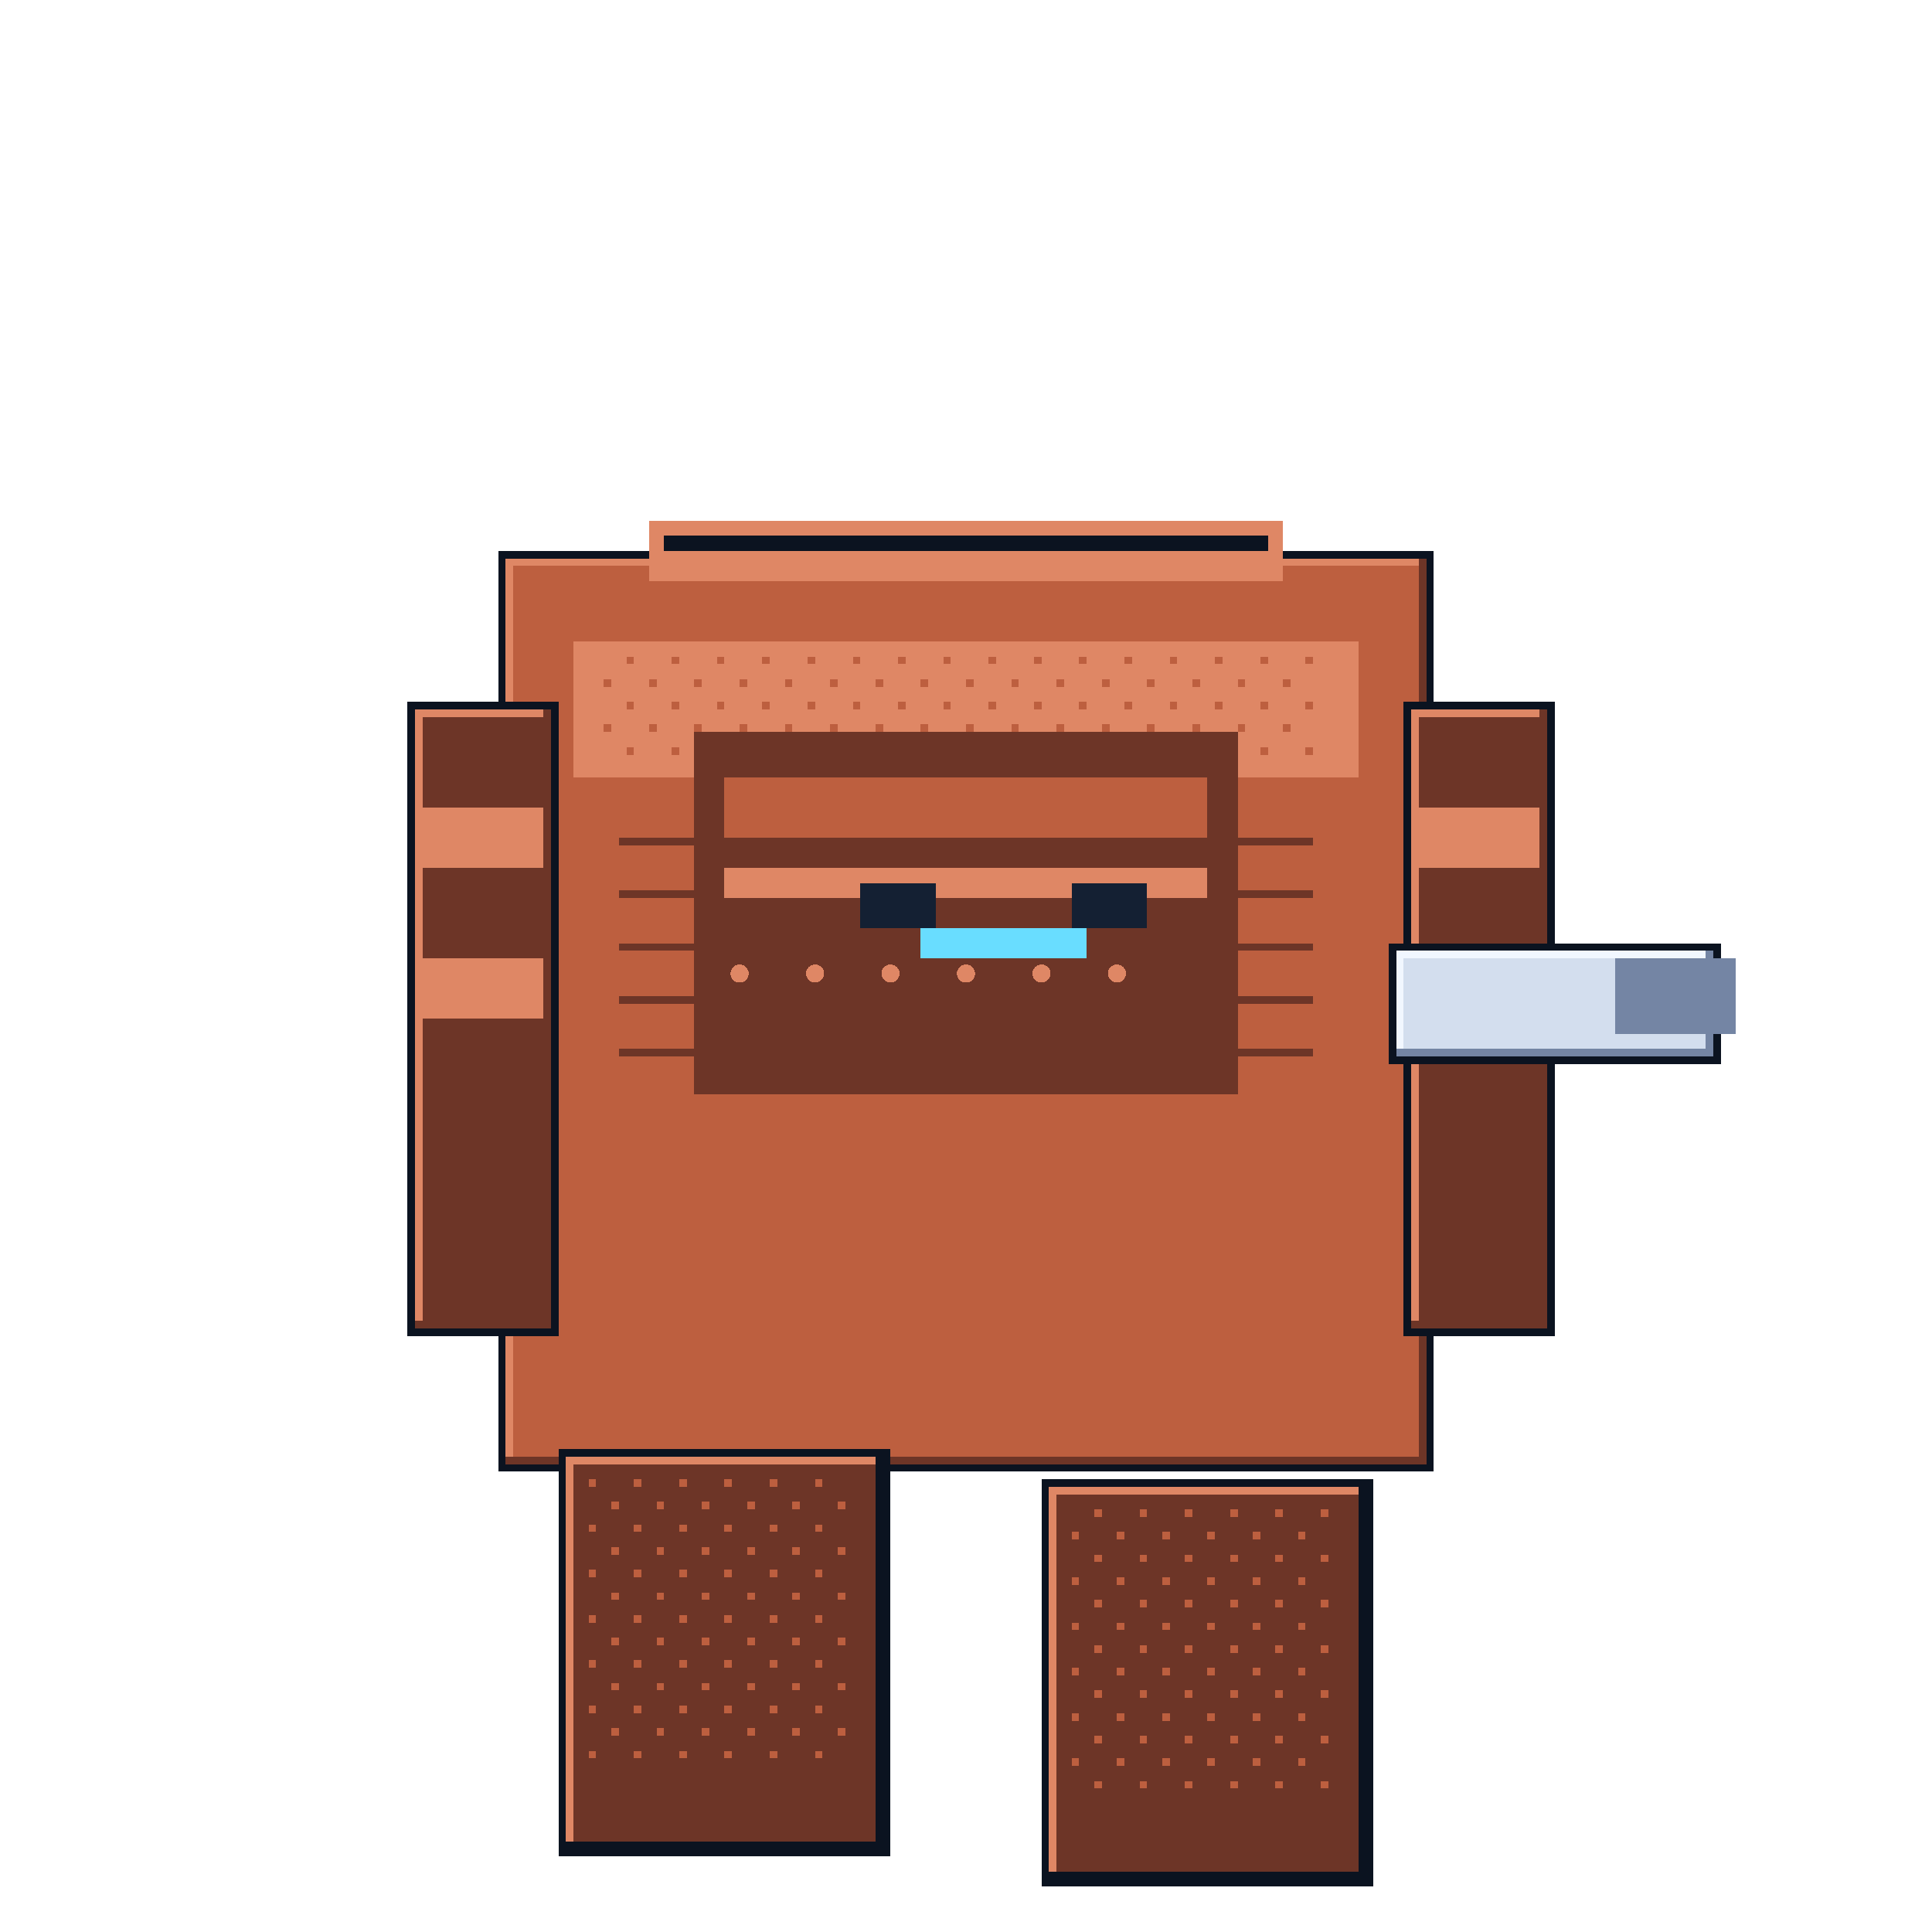
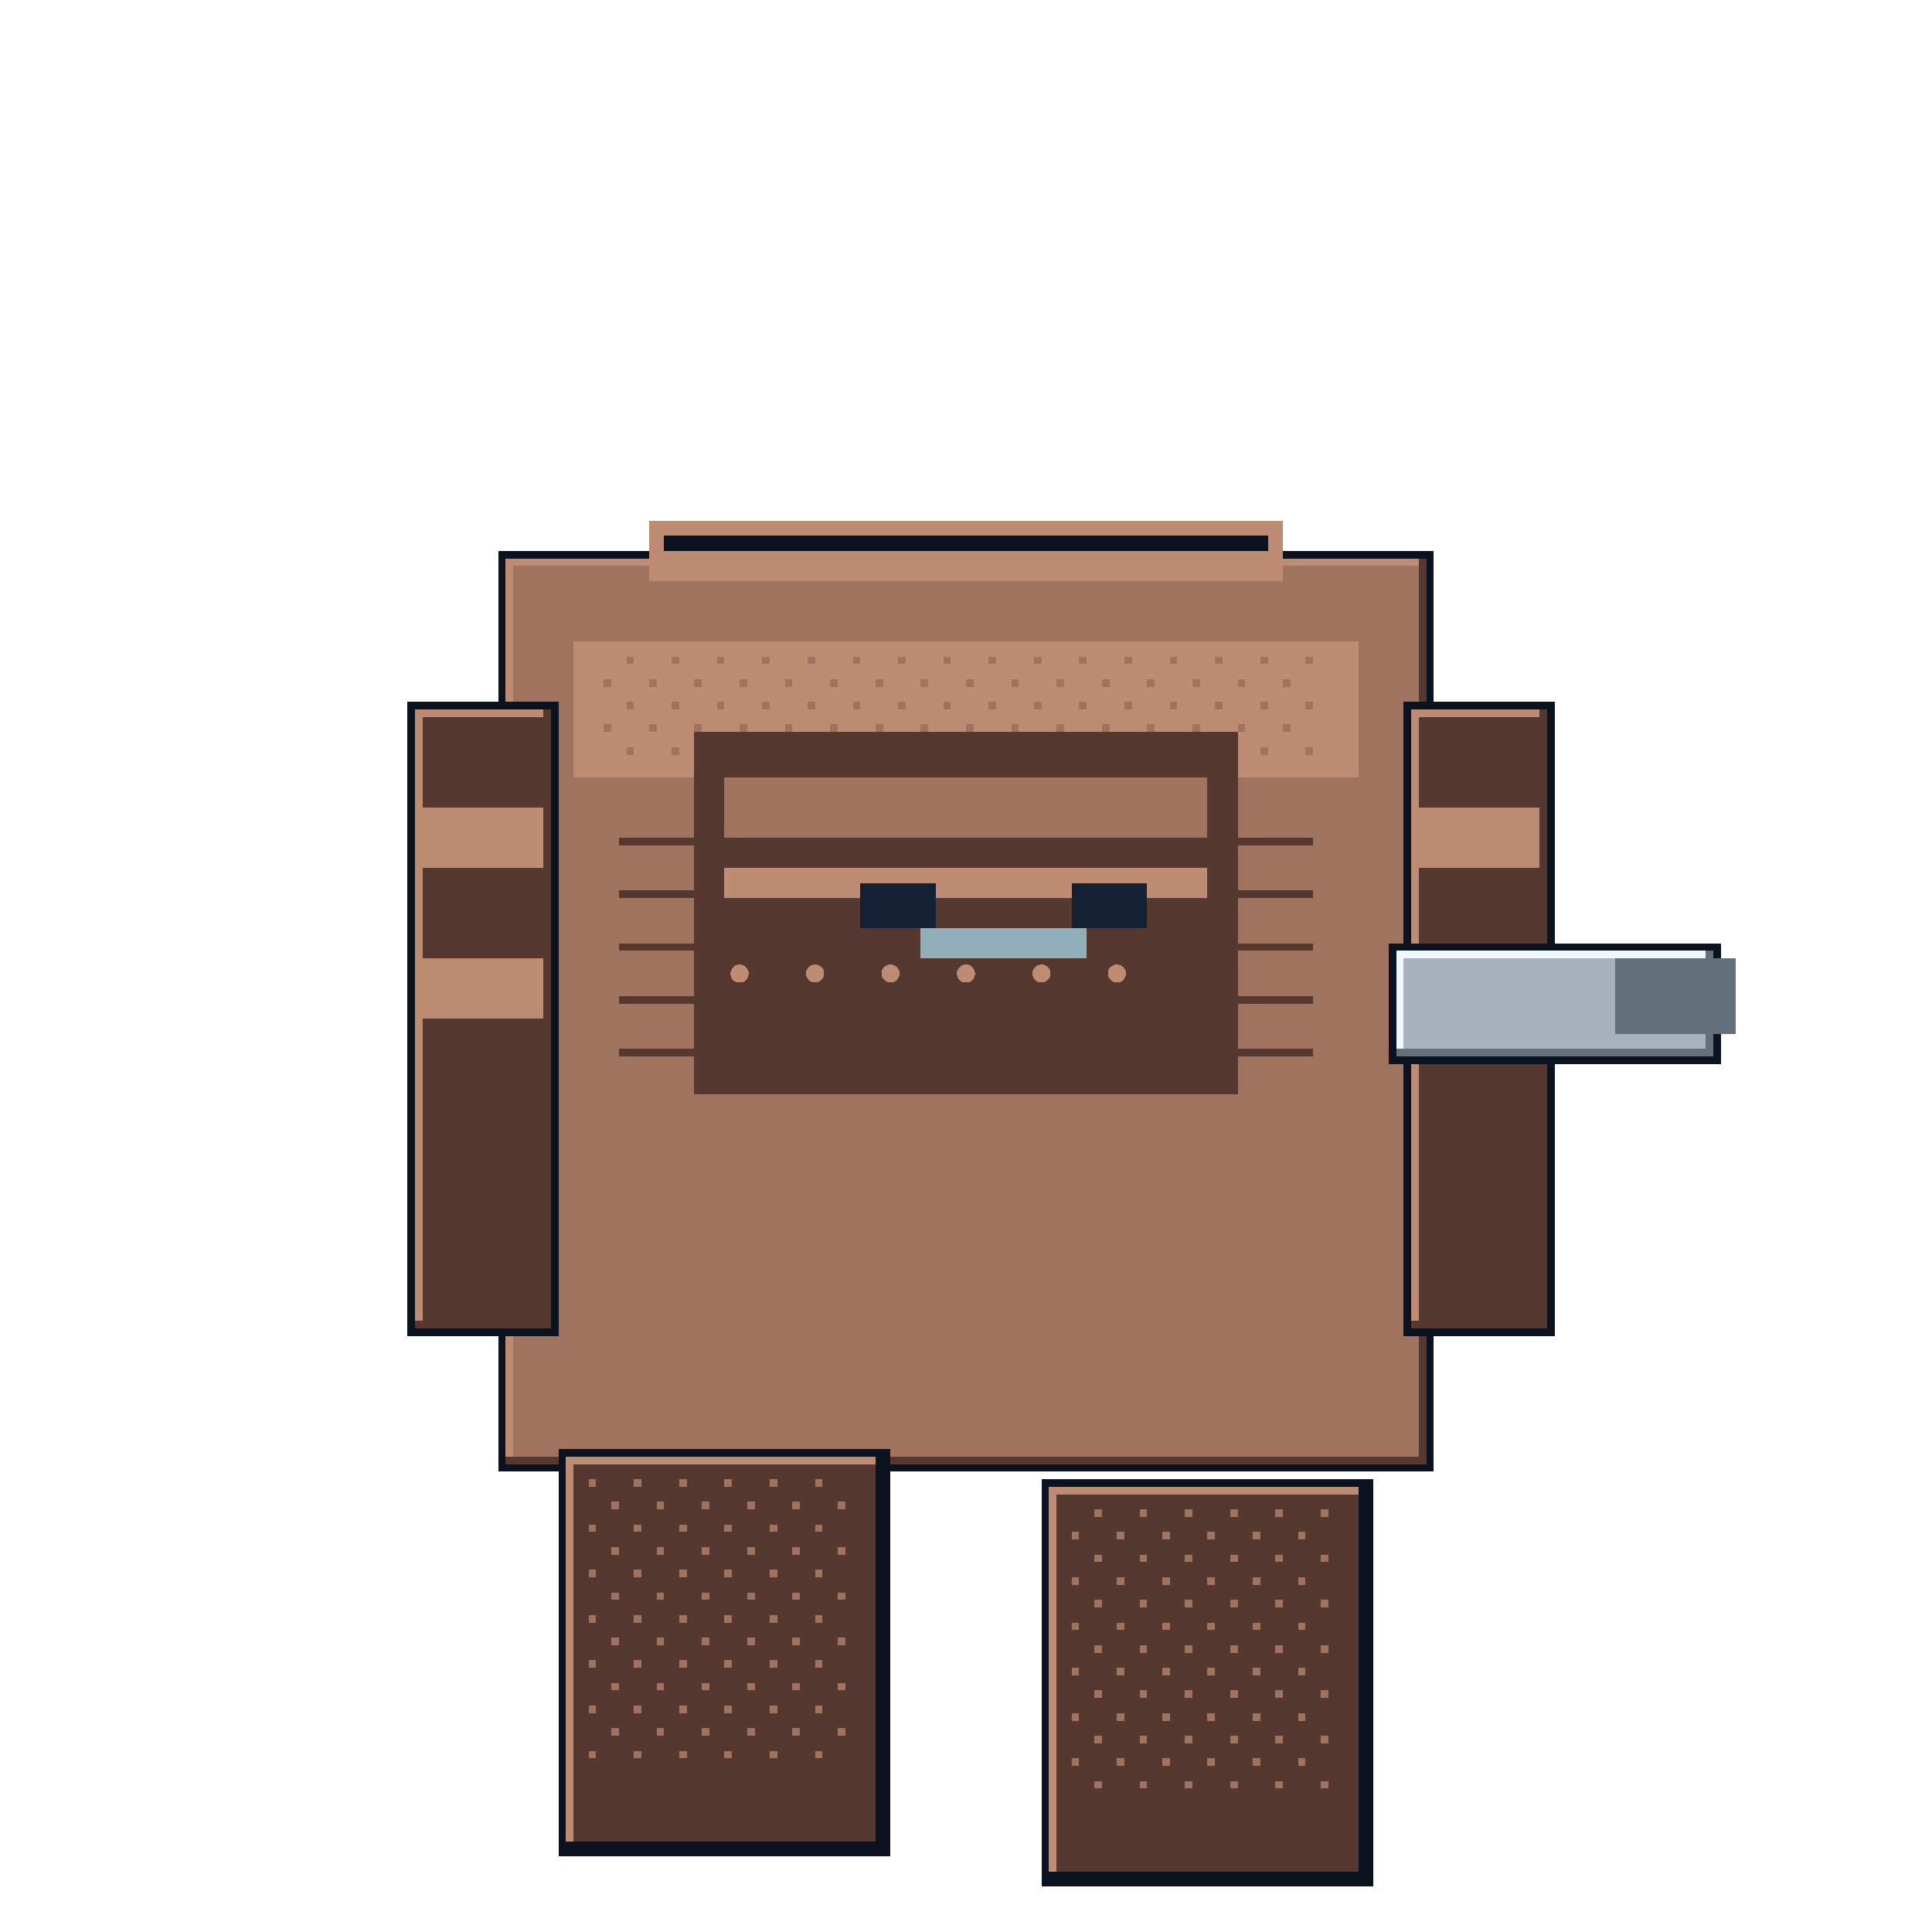
<svg xmlns="http://www.w3.org/2000/svg" width="256" height="256" viewBox="0 0 256 256" shape-rendering="crispEdges">
  <rect x="66" y="73" width="124" height="122" fill="#0b1320" />
-   <rect x="67" y="74" width="122" height="120" fill="#bd5f3f" />
-   <rect x="67" y="74" width="122" height="1" fill="#df8765" />
-   <rect x="67" y="74" width="1" height="120" fill="#df8765" />
-   <rect x="67" y="193" width="122" height="1" fill="#6d3527" />
-   <rect x="188" y="74" width="1" height="120" fill="#6d3527" />
-   <rect x="76" y="85" width="104" height="18" fill="#df8765" />
-   <rect x="83" y="87" width="1" height="1" fill="#bd5f3f" />
-   <rect x="89" y="87" width="1" height="1" fill="#bd5f3f" />
-   <rect x="95" y="87" width="1" height="1" fill="#bd5f3f" />
-   <rect x="101" y="87" width="1" height="1" fill="#bd5f3f" />
-   <rect x="107" y="87" width="1" height="1" fill="#bd5f3f" />
-   <rect x="113" y="87" width="1" height="1" fill="#bd5f3f" />
-   <rect x="119" y="87" width="1" height="1" fill="#bd5f3f" />
-   <rect x="125" y="87" width="1" height="1" fill="#bd5f3f" />
-   <rect x="131" y="87" width="1" height="1" fill="#bd5f3f" />
-   <rect x="137" y="87" width="1" height="1" fill="#bd5f3f" />
-   <rect x="143" y="87" width="1" height="1" fill="#bd5f3f" />
-   <rect x="149" y="87" width="1" height="1" fill="#bd5f3f" />
-   <rect x="155" y="87" width="1" height="1" fill="#bd5f3f" />
-   <rect x="161" y="87" width="1" height="1" fill="#bd5f3f" />
-   <rect x="167" y="87" width="1" height="1" fill="#bd5f3f" />
-   <rect x="173" y="87" width="1" height="1" fill="#bd5f3f" />
-   <rect x="80" y="90" width="1" height="1" fill="#bd5f3f" />
-   <rect x="86" y="90" width="1" height="1" fill="#bd5f3f" />
-   <rect x="92" y="90" width="1" height="1" fill="#bd5f3f" />
-   <rect x="98" y="90" width="1" height="1" fill="#bd5f3f" />
-   <rect x="104" y="90" width="1" height="1" fill="#bd5f3f" />
-   <rect x="110" y="90" width="1" height="1" fill="#bd5f3f" />
-   <rect x="116" y="90" width="1" height="1" fill="#bd5f3f" />
-   <rect x="122" y="90" width="1" height="1" fill="#bd5f3f" />
-   <rect x="128" y="90" width="1" height="1" fill="#bd5f3f" />
-   <rect x="134" y="90" width="1" height="1" fill="#bd5f3f" />
-   <rect x="140" y="90" width="1" height="1" fill="#bd5f3f" />
-   <rect x="146" y="90" width="1" height="1" fill="#bd5f3f" />
-   <rect x="152" y="90" width="1" height="1" fill="#bd5f3f" />
-   <rect x="158" y="90" width="1" height="1" fill="#bd5f3f" />
-   <rect x="164" y="90" width="1" height="1" fill="#bd5f3f" />
-   <rect x="170" y="90" width="1" height="1" fill="#bd5f3f" />
-   <rect x="83" y="93" width="1" height="1" fill="#bd5f3f" />
-   <rect x="89" y="93" width="1" height="1" fill="#bd5f3f" />
-   <rect x="95" y="93" width="1" height="1" fill="#bd5f3f" />
-   <rect x="101" y="93" width="1" height="1" fill="#bd5f3f" />
-   <rect x="107" y="93" width="1" height="1" fill="#bd5f3f" />
-   <rect x="113" y="93" width="1" height="1" fill="#bd5f3f" />
-   <rect x="119" y="93" width="1" height="1" fill="#bd5f3f" />
-   <rect x="125" y="93" width="1" height="1" fill="#bd5f3f" />
-   <rect x="131" y="93" width="1" height="1" fill="#bd5f3f" />
-   <rect x="137" y="93" width="1" height="1" fill="#bd5f3f" />
-   <rect x="143" y="93" width="1" height="1" fill="#bd5f3f" />
-   <rect x="149" y="93" width="1" height="1" fill="#bd5f3f" />
-   <rect x="155" y="93" width="1" height="1" fill="#bd5f3f" />
-   <rect x="161" y="93" width="1" height="1" fill="#bd5f3f" />
-   <rect x="167" y="93" width="1" height="1" fill="#bd5f3f" />
-   <rect x="173" y="93" width="1" height="1" fill="#bd5f3f" />
-   <rect x="80" y="96" width="1" height="1" fill="#bd5f3f" />
-   <rect x="86" y="96" width="1" height="1" fill="#bd5f3f" />
-   <rect x="92" y="96" width="1" height="1" fill="#bd5f3f" />
-   <rect x="98" y="96" width="1" height="1" fill="#bd5f3f" />
-   <rect x="104" y="96" width="1" height="1" fill="#bd5f3f" />
-   <rect x="110" y="96" width="1" height="1" fill="#bd5f3f" />
-   <rect x="116" y="96" width="1" height="1" fill="#bd5f3f" />
-   <rect x="122" y="96" width="1" height="1" fill="#bd5f3f" />
-   <rect x="128" y="96" width="1" height="1" fill="#bd5f3f" />
-   <rect x="134" y="96" width="1" height="1" fill="#bd5f3f" />
-   <rect x="140" y="96" width="1" height="1" fill="#bd5f3f" />
-   <rect x="146" y="96" width="1" height="1" fill="#bd5f3f" />
-   <rect x="152" y="96" width="1" height="1" fill="#bd5f3f" />
-   <rect x="158" y="96" width="1" height="1" fill="#bd5f3f" />
-   <rect x="164" y="96" width="1" height="1" fill="#bd5f3f" />
-   <rect x="170" y="96" width="1" height="1" fill="#bd5f3f" />
-   <rect x="83" y="99" width="1" height="1" fill="#bd5f3f" />
-   <rect x="89" y="99" width="1" height="1" fill="#bd5f3f" />
-   <rect x="95" y="99" width="1" height="1" fill="#bd5f3f" />
-   <rect x="101" y="99" width="1" height="1" fill="#bd5f3f" />
-   <rect x="107" y="99" width="1" height="1" fill="#bd5f3f" />
-   <rect x="113" y="99" width="1" height="1" fill="#bd5f3f" />
-   <rect x="119" y="99" width="1" height="1" fill="#bd5f3f" />
-   <rect x="125" y="99" width="1" height="1" fill="#bd5f3f" />
-   <rect x="131" y="99" width="1" height="1" fill="#bd5f3f" />
-   <rect x="137" y="99" width="1" height="1" fill="#bd5f3f" />
-   <rect x="143" y="99" width="1" height="1" fill="#bd5f3f" />
-   <rect x="149" y="99" width="1" height="1" fill="#bd5f3f" />
-   <rect x="155" y="99" width="1" height="1" fill="#bd5f3f" />
-   <rect x="161" y="99" width="1" height="1" fill="#bd5f3f" />
-   <rect x="167" y="99" width="1" height="1" fill="#bd5f3f" />
-   <rect x="173" y="99" width="1" height="1" fill="#bd5f3f" />
-   <rect x="82" y="111" width="92" height="1" fill="#6d3527" />
-   <rect x="82" y="118" width="92" height="1" fill="#6d3527" />
-   <rect x="82" y="125" width="92" height="1" fill="#6d3527" />
-   <rect x="82" y="132" width="92" height="1" fill="#6d3527" />
-   <rect x="82" y="139" width="92" height="1" fill="#6d3527" />
-   <rect x="92" y="97" width="72" height="48" fill="#6d3527" />
-   <rect x="96" y="103" width="64" height="8" fill="#bd5f3f" />
-   <rect x="96" y="115" width="64" height="4" fill="#df8765" />
-   <circle cx="98" cy="129" r="1.2" fill="#df8765" />
-   <circle cx="108" cy="129" r="1.2" fill="#df8765" />
-   <circle cx="118" cy="129" r="1.2" fill="#df8765" />
-   <circle cx="128" cy="129" r="1.2" fill="#df8765" />
-   <circle cx="138" cy="129" r="1.2" fill="#df8765" />
-   <circle cx="148" cy="129" r="1.2" fill="#df8765" />
+   <rect x="67" y="74" width="122" height="120" fill="#a0735f" />
+   <rect x="67" y="74" width="122" height="1" fill="#be8c73" />
+   <rect x="67" y="74" width="1" height="120" fill="#be8c73" />
+   <rect x="67" y="193" width="122" height="1" fill="#55382f" />
+   <rect x="188" y="74" width="1" height="120" fill="#55382f" />
+   <rect x="76" y="85" width="104" height="18" fill="#be8c73" />
+   <rect x="83" y="87" width="1" height="1" fill="#a0735f" />
+   <rect x="89" y="87" width="1" height="1" fill="#a0735f" />
+   <rect x="95" y="87" width="1" height="1" fill="#a0735f" />
+   <rect x="101" y="87" width="1" height="1" fill="#a0735f" />
+   <rect x="107" y="87" width="1" height="1" fill="#a0735f" />
+   <rect x="113" y="87" width="1" height="1" fill="#a0735f" />
+   <rect x="119" y="87" width="1" height="1" fill="#a0735f" />
+   <rect x="125" y="87" width="1" height="1" fill="#a0735f" />
+   <rect x="131" y="87" width="1" height="1" fill="#a0735f" />
+   <rect x="137" y="87" width="1" height="1" fill="#a0735f" />
+   <rect x="143" y="87" width="1" height="1" fill="#a0735f" />
+   <rect x="149" y="87" width="1" height="1" fill="#a0735f" />
+   <rect x="155" y="87" width="1" height="1" fill="#a0735f" />
+   <rect x="161" y="87" width="1" height="1" fill="#a0735f" />
+   <rect x="167" y="87" width="1" height="1" fill="#a0735f" />
+   <rect x="173" y="87" width="1" height="1" fill="#a0735f" />
+   <rect x="80" y="90" width="1" height="1" fill="#a0735f" />
+   <rect x="86" y="90" width="1" height="1" fill="#a0735f" />
+   <rect x="92" y="90" width="1" height="1" fill="#a0735f" />
+   <rect x="98" y="90" width="1" height="1" fill="#a0735f" />
+   <rect x="104" y="90" width="1" height="1" fill="#a0735f" />
+   <rect x="110" y="90" width="1" height="1" fill="#a0735f" />
+   <rect x="116" y="90" width="1" height="1" fill="#a0735f" />
+   <rect x="122" y="90" width="1" height="1" fill="#a0735f" />
+   <rect x="128" y="90" width="1" height="1" fill="#a0735f" />
+   <rect x="134" y="90" width="1" height="1" fill="#a0735f" />
+   <rect x="140" y="90" width="1" height="1" fill="#a0735f" />
+   <rect x="146" y="90" width="1" height="1" fill="#a0735f" />
+   <rect x="152" y="90" width="1" height="1" fill="#a0735f" />
+   <rect x="158" y="90" width="1" height="1" fill="#a0735f" />
+   <rect x="164" y="90" width="1" height="1" fill="#a0735f" />
+   <rect x="170" y="90" width="1" height="1" fill="#a0735f" />
+   <rect x="83" y="93" width="1" height="1" fill="#a0735f" />
+   <rect x="89" y="93" width="1" height="1" fill="#a0735f" />
+   <rect x="95" y="93" width="1" height="1" fill="#a0735f" />
+   <rect x="101" y="93" width="1" height="1" fill="#a0735f" />
+   <rect x="107" y="93" width="1" height="1" fill="#a0735f" />
+   <rect x="113" y="93" width="1" height="1" fill="#a0735f" />
+   <rect x="119" y="93" width="1" height="1" fill="#a0735f" />
+   <rect x="125" y="93" width="1" height="1" fill="#a0735f" />
+   <rect x="131" y="93" width="1" height="1" fill="#a0735f" />
+   <rect x="137" y="93" width="1" height="1" fill="#a0735f" />
+   <rect x="143" y="93" width="1" height="1" fill="#a0735f" />
+   <rect x="149" y="93" width="1" height="1" fill="#a0735f" />
+   <rect x="155" y="93" width="1" height="1" fill="#a0735f" />
+   <rect x="161" y="93" width="1" height="1" fill="#a0735f" />
+   <rect x="167" y="93" width="1" height="1" fill="#a0735f" />
+   <rect x="173" y="93" width="1" height="1" fill="#a0735f" />
+   <rect x="80" y="96" width="1" height="1" fill="#a0735f" />
+   <rect x="86" y="96" width="1" height="1" fill="#a0735f" />
+   <rect x="92" y="96" width="1" height="1" fill="#a0735f" />
+   <rect x="98" y="96" width="1" height="1" fill="#a0735f" />
+   <rect x="104" y="96" width="1" height="1" fill="#a0735f" />
+   <rect x="110" y="96" width="1" height="1" fill="#a0735f" />
+   <rect x="116" y="96" width="1" height="1" fill="#a0735f" />
+   <rect x="122" y="96" width="1" height="1" fill="#a0735f" />
+   <rect x="128" y="96" width="1" height="1" fill="#a0735f" />
+   <rect x="134" y="96" width="1" height="1" fill="#a0735f" />
+   <rect x="140" y="96" width="1" height="1" fill="#a0735f" />
+   <rect x="146" y="96" width="1" height="1" fill="#a0735f" />
+   <rect x="152" y="96" width="1" height="1" fill="#a0735f" />
+   <rect x="158" y="96" width="1" height="1" fill="#a0735f" />
+   <rect x="164" y="96" width="1" height="1" fill="#a0735f" />
+   <rect x="170" y="96" width="1" height="1" fill="#a0735f" />
+   <rect x="83" y="99" width="1" height="1" fill="#a0735f" />
+   <rect x="89" y="99" width="1" height="1" fill="#a0735f" />
+   <rect x="95" y="99" width="1" height="1" fill="#a0735f" />
+   <rect x="101" y="99" width="1" height="1" fill="#a0735f" />
+   <rect x="107" y="99" width="1" height="1" fill="#a0735f" />
+   <rect x="113" y="99" width="1" height="1" fill="#a0735f" />
+   <rect x="119" y="99" width="1" height="1" fill="#a0735f" />
+   <rect x="125" y="99" width="1" height="1" fill="#a0735f" />
+   <rect x="131" y="99" width="1" height="1" fill="#a0735f" />
+   <rect x="137" y="99" width="1" height="1" fill="#a0735f" />
+   <rect x="143" y="99" width="1" height="1" fill="#a0735f" />
+   <rect x="149" y="99" width="1" height="1" fill="#a0735f" />
+   <rect x="155" y="99" width="1" height="1" fill="#a0735f" />
+   <rect x="161" y="99" width="1" height="1" fill="#a0735f" />
+   <rect x="167" y="99" width="1" height="1" fill="#a0735f" />
+   <rect x="173" y="99" width="1" height="1" fill="#a0735f" />
+   <rect x="82" y="111" width="92" height="1" fill="#55382f" />
+   <rect x="82" y="118" width="92" height="1" fill="#55382f" />
+   <rect x="82" y="125" width="92" height="1" fill="#55382f" />
+   <rect x="82" y="132" width="92" height="1" fill="#55382f" />
+   <rect x="82" y="139" width="92" height="1" fill="#55382f" />
+   <rect x="92" y="97" width="72" height="48" fill="#55382f" />
+   <rect x="96" y="103" width="64" height="8" fill="#a0735f" />
+   <rect x="96" y="115" width="64" height="4" fill="#be8c73" />
+   <circle cx="98" cy="129" r="1.2" fill="#be8c73" />
+   <circle cx="108" cy="129" r="1.2" fill="#be8c73" />
+   <circle cx="118" cy="129" r="1.2" fill="#be8c73" />
+   <circle cx="128" cy="129" r="1.2" fill="#be8c73" />
+   <circle cx="138" cy="129" r="1.2" fill="#be8c73" />
+   <circle cx="148" cy="129" r="1.2" fill="#be8c73" />
  <rect x="54" y="93" width="20" height="84" fill="#0b1320" />
-   <rect x="55" y="94" width="18" height="82" fill="#6d3527" />
-   <rect x="55" y="94" width="18" height="1" fill="#df8765" />
-   <rect x="55" y="94" width="1" height="82" fill="#df8765" />
-   <rect x="55" y="175" width="18" height="1" fill="#6d3527" />
-   <rect x="72" y="94" width="1" height="82" fill="#6d3527" />
+   <rect x="55" y="94" width="18" height="82" fill="#55382f" />
+   <rect x="55" y="94" width="18" height="1" fill="#be8c73" />
+   <rect x="55" y="94" width="1" height="82" fill="#be8c73" />
+   <rect x="55" y="175" width="18" height="1" fill="#55382f" />
+   <rect x="72" y="94" width="1" height="82" fill="#55382f" />
  <rect x="186" y="93" width="20" height="84" fill="#0b1320" />
-   <rect x="187" y="94" width="18" height="82" fill="#6d3527" />
-   <rect x="187" y="94" width="18" height="1" fill="#df8765" />
-   <rect x="187" y="94" width="1" height="82" fill="#df8765" />
-   <rect x="187" y="175" width="18" height="1" fill="#6d3527" />
-   <rect x="204" y="94" width="1" height="82" fill="#6d3527" />
-   <rect x="56" y="107" width="16" height="8" fill="#df8765" />
-   <rect x="188" y="107" width="16" height="8" fill="#df8765" />
-   <rect x="56" y="127" width="16" height="8" fill="#df8765" />
-   <rect x="188" y="127" width="16" height="8" fill="#df8765" />
+   <rect x="187" y="94" width="18" height="82" fill="#55382f" />
+   <rect x="187" y="94" width="18" height="1" fill="#be8c73" />
+   <rect x="187" y="94" width="1" height="82" fill="#be8c73" />
+   <rect x="187" y="175" width="18" height="1" fill="#55382f" />
+   <rect x="204" y="94" width="1" height="82" fill="#55382f" />
+   <rect x="56" y="107" width="16" height="8" fill="#be8c73" />
+   <rect x="188" y="107" width="16" height="8" fill="#be8c73" />
+   <rect x="56" y="127" width="16" height="8" fill="#be8c73" />
+   <rect x="188" y="127" width="16" height="8" fill="#be8c73" />
  <rect x="74" y="192" width="44" height="54" fill="#0b1320" />
-   <rect x="75" y="193" width="42" height="52" fill="#6d3527" />
-   <rect x="75" y="193" width="42" height="1" fill="#df8765" />
-   <rect x="75" y="193" width="1" height="52" fill="#df8765" />
+   <rect x="75" y="193" width="42" height="52" fill="#55382f" />
+   <rect x="75" y="193" width="42" height="1" fill="#be8c73" />
+   <rect x="75" y="193" width="1" height="52" fill="#be8c73" />
  <rect x="75" y="244" width="42" height="1" fill="#0b1320" />
  <rect x="116" y="193" width="1" height="52" fill="#0b1320" />
  <rect x="138" y="196" width="44" height="54" fill="#0b1320" />
-   <rect x="139" y="197" width="42" height="52" fill="#6d3527" />
-   <rect x="139" y="197" width="42" height="1" fill="#df8765" />
-   <rect x="139" y="197" width="1" height="52" fill="#df8765" />
+   <rect x="139" y="197" width="42" height="52" fill="#55382f" />
+   <rect x="139" y="197" width="42" height="1" fill="#be8c73" />
+   <rect x="139" y="197" width="1" height="52" fill="#be8c73" />
  <rect x="139" y="248" width="42" height="1" fill="#0b1320" />
  <rect x="180" y="197" width="1" height="52" fill="#0b1320" />
-   <rect x="78" y="196" width="1" height="1" fill="#bd5f3f" />
-   <rect x="84" y="196" width="1" height="1" fill="#bd5f3f" />
-   <rect x="90" y="196" width="1" height="1" fill="#bd5f3f" />
-   <rect x="96" y="196" width="1" height="1" fill="#bd5f3f" />
-   <rect x="102" y="196" width="1" height="1" fill="#bd5f3f" />
-   <rect x="108" y="196" width="1" height="1" fill="#bd5f3f" />
-   <rect x="81" y="199" width="1" height="1" fill="#bd5f3f" />
-   <rect x="87" y="199" width="1" height="1" fill="#bd5f3f" />
-   <rect x="93" y="199" width="1" height="1" fill="#bd5f3f" />
-   <rect x="99" y="199" width="1" height="1" fill="#bd5f3f" />
-   <rect x="105" y="199" width="1" height="1" fill="#bd5f3f" />
-   <rect x="111" y="199" width="1" height="1" fill="#bd5f3f" />
-   <rect x="78" y="202" width="1" height="1" fill="#bd5f3f" />
-   <rect x="84" y="202" width="1" height="1" fill="#bd5f3f" />
-   <rect x="90" y="202" width="1" height="1" fill="#bd5f3f" />
-   <rect x="96" y="202" width="1" height="1" fill="#bd5f3f" />
-   <rect x="102" y="202" width="1" height="1" fill="#bd5f3f" />
-   <rect x="108" y="202" width="1" height="1" fill="#bd5f3f" />
-   <rect x="81" y="205" width="1" height="1" fill="#bd5f3f" />
-   <rect x="87" y="205" width="1" height="1" fill="#bd5f3f" />
-   <rect x="93" y="205" width="1" height="1" fill="#bd5f3f" />
-   <rect x="99" y="205" width="1" height="1" fill="#bd5f3f" />
-   <rect x="105" y="205" width="1" height="1" fill="#bd5f3f" />
-   <rect x="111" y="205" width="1" height="1" fill="#bd5f3f" />
-   <rect x="78" y="208" width="1" height="1" fill="#bd5f3f" />
-   <rect x="84" y="208" width="1" height="1" fill="#bd5f3f" />
-   <rect x="90" y="208" width="1" height="1" fill="#bd5f3f" />
-   <rect x="96" y="208" width="1" height="1" fill="#bd5f3f" />
-   <rect x="102" y="208" width="1" height="1" fill="#bd5f3f" />
-   <rect x="108" y="208" width="1" height="1" fill="#bd5f3f" />
-   <rect x="81" y="211" width="1" height="1" fill="#bd5f3f" />
-   <rect x="87" y="211" width="1" height="1" fill="#bd5f3f" />
-   <rect x="93" y="211" width="1" height="1" fill="#bd5f3f" />
-   <rect x="99" y="211" width="1" height="1" fill="#bd5f3f" />
-   <rect x="105" y="211" width="1" height="1" fill="#bd5f3f" />
-   <rect x="111" y="211" width="1" height="1" fill="#bd5f3f" />
-   <rect x="78" y="214" width="1" height="1" fill="#bd5f3f" />
-   <rect x="84" y="214" width="1" height="1" fill="#bd5f3f" />
-   <rect x="90" y="214" width="1" height="1" fill="#bd5f3f" />
-   <rect x="96" y="214" width="1" height="1" fill="#bd5f3f" />
-   <rect x="102" y="214" width="1" height="1" fill="#bd5f3f" />
-   <rect x="108" y="214" width="1" height="1" fill="#bd5f3f" />
-   <rect x="81" y="217" width="1" height="1" fill="#bd5f3f" />
-   <rect x="87" y="217" width="1" height="1" fill="#bd5f3f" />
-   <rect x="93" y="217" width="1" height="1" fill="#bd5f3f" />
-   <rect x="99" y="217" width="1" height="1" fill="#bd5f3f" />
-   <rect x="105" y="217" width="1" height="1" fill="#bd5f3f" />
-   <rect x="111" y="217" width="1" height="1" fill="#bd5f3f" />
-   <rect x="78" y="220" width="1" height="1" fill="#bd5f3f" />
-   <rect x="84" y="220" width="1" height="1" fill="#bd5f3f" />
-   <rect x="90" y="220" width="1" height="1" fill="#bd5f3f" />
-   <rect x="96" y="220" width="1" height="1" fill="#bd5f3f" />
-   <rect x="102" y="220" width="1" height="1" fill="#bd5f3f" />
-   <rect x="108" y="220" width="1" height="1" fill="#bd5f3f" />
-   <rect x="81" y="223" width="1" height="1" fill="#bd5f3f" />
-   <rect x="87" y="223" width="1" height="1" fill="#bd5f3f" />
-   <rect x="93" y="223" width="1" height="1" fill="#bd5f3f" />
-   <rect x="99" y="223" width="1" height="1" fill="#bd5f3f" />
-   <rect x="105" y="223" width="1" height="1" fill="#bd5f3f" />
-   <rect x="111" y="223" width="1" height="1" fill="#bd5f3f" />
-   <rect x="78" y="226" width="1" height="1" fill="#bd5f3f" />
-   <rect x="84" y="226" width="1" height="1" fill="#bd5f3f" />
-   <rect x="90" y="226" width="1" height="1" fill="#bd5f3f" />
-   <rect x="96" y="226" width="1" height="1" fill="#bd5f3f" />
-   <rect x="102" y="226" width="1" height="1" fill="#bd5f3f" />
-   <rect x="108" y="226" width="1" height="1" fill="#bd5f3f" />
-   <rect x="81" y="229" width="1" height="1" fill="#bd5f3f" />
-   <rect x="87" y="229" width="1" height="1" fill="#bd5f3f" />
-   <rect x="93" y="229" width="1" height="1" fill="#bd5f3f" />
-   <rect x="99" y="229" width="1" height="1" fill="#bd5f3f" />
-   <rect x="105" y="229" width="1" height="1" fill="#bd5f3f" />
-   <rect x="111" y="229" width="1" height="1" fill="#bd5f3f" />
-   <rect x="78" y="232" width="1" height="1" fill="#bd5f3f" />
-   <rect x="84" y="232" width="1" height="1" fill="#bd5f3f" />
-   <rect x="90" y="232" width="1" height="1" fill="#bd5f3f" />
-   <rect x="96" y="232" width="1" height="1" fill="#bd5f3f" />
-   <rect x="102" y="232" width="1" height="1" fill="#bd5f3f" />
-   <rect x="108" y="232" width="1" height="1" fill="#bd5f3f" />
-   <rect x="145" y="200" width="1" height="1" fill="#bd5f3f" />
-   <rect x="151" y="200" width="1" height="1" fill="#bd5f3f" />
-   <rect x="157" y="200" width="1" height="1" fill="#bd5f3f" />
-   <rect x="163" y="200" width="1" height="1" fill="#bd5f3f" />
-   <rect x="169" y="200" width="1" height="1" fill="#bd5f3f" />
-   <rect x="175" y="200" width="1" height="1" fill="#bd5f3f" />
-   <rect x="142" y="203" width="1" height="1" fill="#bd5f3f" />
-   <rect x="148" y="203" width="1" height="1" fill="#bd5f3f" />
-   <rect x="154" y="203" width="1" height="1" fill="#bd5f3f" />
-   <rect x="160" y="203" width="1" height="1" fill="#bd5f3f" />
-   <rect x="166" y="203" width="1" height="1" fill="#bd5f3f" />
-   <rect x="172" y="203" width="1" height="1" fill="#bd5f3f" />
-   <rect x="145" y="206" width="1" height="1" fill="#bd5f3f" />
-   <rect x="151" y="206" width="1" height="1" fill="#bd5f3f" />
-   <rect x="157" y="206" width="1" height="1" fill="#bd5f3f" />
-   <rect x="163" y="206" width="1" height="1" fill="#bd5f3f" />
-   <rect x="169" y="206" width="1" height="1" fill="#bd5f3f" />
-   <rect x="175" y="206" width="1" height="1" fill="#bd5f3f" />
-   <rect x="142" y="209" width="1" height="1" fill="#bd5f3f" />
-   <rect x="148" y="209" width="1" height="1" fill="#bd5f3f" />
-   <rect x="154" y="209" width="1" height="1" fill="#bd5f3f" />
-   <rect x="160" y="209" width="1" height="1" fill="#bd5f3f" />
-   <rect x="166" y="209" width="1" height="1" fill="#bd5f3f" />
-   <rect x="172" y="209" width="1" height="1" fill="#bd5f3f" />
-   <rect x="145" y="212" width="1" height="1" fill="#bd5f3f" />
-   <rect x="151" y="212" width="1" height="1" fill="#bd5f3f" />
-   <rect x="157" y="212" width="1" height="1" fill="#bd5f3f" />
-   <rect x="163" y="212" width="1" height="1" fill="#bd5f3f" />
-   <rect x="169" y="212" width="1" height="1" fill="#bd5f3f" />
-   <rect x="175" y="212" width="1" height="1" fill="#bd5f3f" />
-   <rect x="142" y="215" width="1" height="1" fill="#bd5f3f" />
-   <rect x="148" y="215" width="1" height="1" fill="#bd5f3f" />
-   <rect x="154" y="215" width="1" height="1" fill="#bd5f3f" />
-   <rect x="160" y="215" width="1" height="1" fill="#bd5f3f" />
-   <rect x="166" y="215" width="1" height="1" fill="#bd5f3f" />
-   <rect x="172" y="215" width="1" height="1" fill="#bd5f3f" />
-   <rect x="145" y="218" width="1" height="1" fill="#bd5f3f" />
-   <rect x="151" y="218" width="1" height="1" fill="#bd5f3f" />
-   <rect x="157" y="218" width="1" height="1" fill="#bd5f3f" />
-   <rect x="163" y="218" width="1" height="1" fill="#bd5f3f" />
-   <rect x="169" y="218" width="1" height="1" fill="#bd5f3f" />
-   <rect x="175" y="218" width="1" height="1" fill="#bd5f3f" />
-   <rect x="142" y="221" width="1" height="1" fill="#bd5f3f" />
-   <rect x="148" y="221" width="1" height="1" fill="#bd5f3f" />
-   <rect x="154" y="221" width="1" height="1" fill="#bd5f3f" />
-   <rect x="160" y="221" width="1" height="1" fill="#bd5f3f" />
-   <rect x="166" y="221" width="1" height="1" fill="#bd5f3f" />
-   <rect x="172" y="221" width="1" height="1" fill="#bd5f3f" />
-   <rect x="145" y="224" width="1" height="1" fill="#bd5f3f" />
-   <rect x="151" y="224" width="1" height="1" fill="#bd5f3f" />
-   <rect x="157" y="224" width="1" height="1" fill="#bd5f3f" />
-   <rect x="163" y="224" width="1" height="1" fill="#bd5f3f" />
-   <rect x="169" y="224" width="1" height="1" fill="#bd5f3f" />
-   <rect x="175" y="224" width="1" height="1" fill="#bd5f3f" />
-   <rect x="142" y="227" width="1" height="1" fill="#bd5f3f" />
-   <rect x="148" y="227" width="1" height="1" fill="#bd5f3f" />
-   <rect x="154" y="227" width="1" height="1" fill="#bd5f3f" />
-   <rect x="160" y="227" width="1" height="1" fill="#bd5f3f" />
-   <rect x="166" y="227" width="1" height="1" fill="#bd5f3f" />
-   <rect x="172" y="227" width="1" height="1" fill="#bd5f3f" />
-   <rect x="145" y="230" width="1" height="1" fill="#bd5f3f" />
-   <rect x="151" y="230" width="1" height="1" fill="#bd5f3f" />
-   <rect x="157" y="230" width="1" height="1" fill="#bd5f3f" />
-   <rect x="163" y="230" width="1" height="1" fill="#bd5f3f" />
-   <rect x="169" y="230" width="1" height="1" fill="#bd5f3f" />
-   <rect x="175" y="230" width="1" height="1" fill="#bd5f3f" />
-   <rect x="142" y="233" width="1" height="1" fill="#bd5f3f" />
-   <rect x="148" y="233" width="1" height="1" fill="#bd5f3f" />
-   <rect x="154" y="233" width="1" height="1" fill="#bd5f3f" />
-   <rect x="160" y="233" width="1" height="1" fill="#bd5f3f" />
-   <rect x="166" y="233" width="1" height="1" fill="#bd5f3f" />
-   <rect x="172" y="233" width="1" height="1" fill="#bd5f3f" />
-   <rect x="145" y="236" width="1" height="1" fill="#bd5f3f" />
-   <rect x="151" y="236" width="1" height="1" fill="#bd5f3f" />
-   <rect x="157" y="236" width="1" height="1" fill="#bd5f3f" />
-   <rect x="163" y="236" width="1" height="1" fill="#bd5f3f" />
-   <rect x="169" y="236" width="1" height="1" fill="#bd5f3f" />
-   <rect x="175" y="236" width="1" height="1" fill="#bd5f3f" />
+   <rect x="78" y="196" width="1" height="1" fill="#a0735f" />
+   <rect x="84" y="196" width="1" height="1" fill="#a0735f" />
+   <rect x="90" y="196" width="1" height="1" fill="#a0735f" />
+   <rect x="96" y="196" width="1" height="1" fill="#a0735f" />
+   <rect x="102" y="196" width="1" height="1" fill="#a0735f" />
+   <rect x="108" y="196" width="1" height="1" fill="#a0735f" />
+   <rect x="81" y="199" width="1" height="1" fill="#a0735f" />
+   <rect x="87" y="199" width="1" height="1" fill="#a0735f" />
+   <rect x="93" y="199" width="1" height="1" fill="#a0735f" />
+   <rect x="99" y="199" width="1" height="1" fill="#a0735f" />
+   <rect x="105" y="199" width="1" height="1" fill="#a0735f" />
+   <rect x="111" y="199" width="1" height="1" fill="#a0735f" />
+   <rect x="78" y="202" width="1" height="1" fill="#a0735f" />
+   <rect x="84" y="202" width="1" height="1" fill="#a0735f" />
+   <rect x="90" y="202" width="1" height="1" fill="#a0735f" />
+   <rect x="96" y="202" width="1" height="1" fill="#a0735f" />
+   <rect x="102" y="202" width="1" height="1" fill="#a0735f" />
+   <rect x="108" y="202" width="1" height="1" fill="#a0735f" />
+   <rect x="81" y="205" width="1" height="1" fill="#a0735f" />
+   <rect x="87" y="205" width="1" height="1" fill="#a0735f" />
+   <rect x="93" y="205" width="1" height="1" fill="#a0735f" />
+   <rect x="99" y="205" width="1" height="1" fill="#a0735f" />
+   <rect x="105" y="205" width="1" height="1" fill="#a0735f" />
+   <rect x="111" y="205" width="1" height="1" fill="#a0735f" />
+   <rect x="78" y="208" width="1" height="1" fill="#a0735f" />
+   <rect x="84" y="208" width="1" height="1" fill="#a0735f" />
+   <rect x="90" y="208" width="1" height="1" fill="#a0735f" />
+   <rect x="96" y="208" width="1" height="1" fill="#a0735f" />
+   <rect x="102" y="208" width="1" height="1" fill="#a0735f" />
+   <rect x="108" y="208" width="1" height="1" fill="#a0735f" />
+   <rect x="81" y="211" width="1" height="1" fill="#a0735f" />
+   <rect x="87" y="211" width="1" height="1" fill="#a0735f" />
+   <rect x="93" y="211" width="1" height="1" fill="#a0735f" />
+   <rect x="99" y="211" width="1" height="1" fill="#a0735f" />
+   <rect x="105" y="211" width="1" height="1" fill="#a0735f" />
+   <rect x="111" y="211" width="1" height="1" fill="#a0735f" />
+   <rect x="78" y="214" width="1" height="1" fill="#a0735f" />
+   <rect x="84" y="214" width="1" height="1" fill="#a0735f" />
+   <rect x="90" y="214" width="1" height="1" fill="#a0735f" />
+   <rect x="96" y="214" width="1" height="1" fill="#a0735f" />
+   <rect x="102" y="214" width="1" height="1" fill="#a0735f" />
+   <rect x="108" y="214" width="1" height="1" fill="#a0735f" />
+   <rect x="81" y="217" width="1" height="1" fill="#a0735f" />
+   <rect x="87" y="217" width="1" height="1" fill="#a0735f" />
+   <rect x="93" y="217" width="1" height="1" fill="#a0735f" />
+   <rect x="99" y="217" width="1" height="1" fill="#a0735f" />
+   <rect x="105" y="217" width="1" height="1" fill="#a0735f" />
+   <rect x="111" y="217" width="1" height="1" fill="#a0735f" />
+   <rect x="78" y="220" width="1" height="1" fill="#a0735f" />
+   <rect x="84" y="220" width="1" height="1" fill="#a0735f" />
+   <rect x="90" y="220" width="1" height="1" fill="#a0735f" />
+   <rect x="96" y="220" width="1" height="1" fill="#a0735f" />
+   <rect x="102" y="220" width="1" height="1" fill="#a0735f" />
+   <rect x="108" y="220" width="1" height="1" fill="#a0735f" />
+   <rect x="81" y="223" width="1" height="1" fill="#a0735f" />
+   <rect x="87" y="223" width="1" height="1" fill="#a0735f" />
+   <rect x="93" y="223" width="1" height="1" fill="#a0735f" />
+   <rect x="99" y="223" width="1" height="1" fill="#a0735f" />
+   <rect x="105" y="223" width="1" height="1" fill="#a0735f" />
+   <rect x="111" y="223" width="1" height="1" fill="#a0735f" />
+   <rect x="78" y="226" width="1" height="1" fill="#a0735f" />
+   <rect x="84" y="226" width="1" height="1" fill="#a0735f" />
+   <rect x="90" y="226" width="1" height="1" fill="#a0735f" />
+   <rect x="96" y="226" width="1" height="1" fill="#a0735f" />
+   <rect x="102" y="226" width="1" height="1" fill="#a0735f" />
+   <rect x="108" y="226" width="1" height="1" fill="#a0735f" />
+   <rect x="81" y="229" width="1" height="1" fill="#a0735f" />
+   <rect x="87" y="229" width="1" height="1" fill="#a0735f" />
+   <rect x="93" y="229" width="1" height="1" fill="#a0735f" />
+   <rect x="99" y="229" width="1" height="1" fill="#a0735f" />
+   <rect x="105" y="229" width="1" height="1" fill="#a0735f" />
+   <rect x="111" y="229" width="1" height="1" fill="#a0735f" />
+   <rect x="78" y="232" width="1" height="1" fill="#a0735f" />
+   <rect x="84" y="232" width="1" height="1" fill="#a0735f" />
+   <rect x="90" y="232" width="1" height="1" fill="#a0735f" />
+   <rect x="96" y="232" width="1" height="1" fill="#a0735f" />
+   <rect x="102" y="232" width="1" height="1" fill="#a0735f" />
+   <rect x="108" y="232" width="1" height="1" fill="#a0735f" />
+   <rect x="145" y="200" width="1" height="1" fill="#a0735f" />
+   <rect x="151" y="200" width="1" height="1" fill="#a0735f" />
+   <rect x="157" y="200" width="1" height="1" fill="#a0735f" />
+   <rect x="163" y="200" width="1" height="1" fill="#a0735f" />
+   <rect x="169" y="200" width="1" height="1" fill="#a0735f" />
+   <rect x="175" y="200" width="1" height="1" fill="#a0735f" />
+   <rect x="142" y="203" width="1" height="1" fill="#a0735f" />
+   <rect x="148" y="203" width="1" height="1" fill="#a0735f" />
+   <rect x="154" y="203" width="1" height="1" fill="#a0735f" />
+   <rect x="160" y="203" width="1" height="1" fill="#a0735f" />
+   <rect x="166" y="203" width="1" height="1" fill="#a0735f" />
+   <rect x="172" y="203" width="1" height="1" fill="#a0735f" />
+   <rect x="145" y="206" width="1" height="1" fill="#a0735f" />
+   <rect x="151" y="206" width="1" height="1" fill="#a0735f" />
+   <rect x="157" y="206" width="1" height="1" fill="#a0735f" />
+   <rect x="163" y="206" width="1" height="1" fill="#a0735f" />
+   <rect x="169" y="206" width="1" height="1" fill="#a0735f" />
+   <rect x="175" y="206" width="1" height="1" fill="#a0735f" />
+   <rect x="142" y="209" width="1" height="1" fill="#a0735f" />
+   <rect x="148" y="209" width="1" height="1" fill="#a0735f" />
+   <rect x="154" y="209" width="1" height="1" fill="#a0735f" />
+   <rect x="160" y="209" width="1" height="1" fill="#a0735f" />
+   <rect x="166" y="209" width="1" height="1" fill="#a0735f" />
+   <rect x="172" y="209" width="1" height="1" fill="#a0735f" />
+   <rect x="145" y="212" width="1" height="1" fill="#a0735f" />
+   <rect x="151" y="212" width="1" height="1" fill="#a0735f" />
+   <rect x="157" y="212" width="1" height="1" fill="#a0735f" />
+   <rect x="163" y="212" width="1" height="1" fill="#a0735f" />
+   <rect x="169" y="212" width="1" height="1" fill="#a0735f" />
+   <rect x="175" y="212" width="1" height="1" fill="#a0735f" />
+   <rect x="142" y="215" width="1" height="1" fill="#a0735f" />
+   <rect x="148" y="215" width="1" height="1" fill="#a0735f" />
+   <rect x="154" y="215" width="1" height="1" fill="#a0735f" />
+   <rect x="160" y="215" width="1" height="1" fill="#a0735f" />
+   <rect x="166" y="215" width="1" height="1" fill="#a0735f" />
+   <rect x="172" y="215" width="1" height="1" fill="#a0735f" />
+   <rect x="145" y="218" width="1" height="1" fill="#a0735f" />
+   <rect x="151" y="218" width="1" height="1" fill="#a0735f" />
+   <rect x="157" y="218" width="1" height="1" fill="#a0735f" />
+   <rect x="163" y="218" width="1" height="1" fill="#a0735f" />
+   <rect x="169" y="218" width="1" height="1" fill="#a0735f" />
+   <rect x="175" y="218" width="1" height="1" fill="#a0735f" />
+   <rect x="142" y="221" width="1" height="1" fill="#a0735f" />
+   <rect x="148" y="221" width="1" height="1" fill="#a0735f" />
+   <rect x="154" y="221" width="1" height="1" fill="#a0735f" />
+   <rect x="160" y="221" width="1" height="1" fill="#a0735f" />
+   <rect x="166" y="221" width="1" height="1" fill="#a0735f" />
+   <rect x="172" y="221" width="1" height="1" fill="#a0735f" />
+   <rect x="145" y="224" width="1" height="1" fill="#a0735f" />
+   <rect x="151" y="224" width="1" height="1" fill="#a0735f" />
+   <rect x="157" y="224" width="1" height="1" fill="#a0735f" />
+   <rect x="163" y="224" width="1" height="1" fill="#a0735f" />
+   <rect x="169" y="224" width="1" height="1" fill="#a0735f" />
+   <rect x="175" y="224" width="1" height="1" fill="#a0735f" />
+   <rect x="142" y="227" width="1" height="1" fill="#a0735f" />
+   <rect x="148" y="227" width="1" height="1" fill="#a0735f" />
+   <rect x="154" y="227" width="1" height="1" fill="#a0735f" />
+   <rect x="160" y="227" width="1" height="1" fill="#a0735f" />
+   <rect x="166" y="227" width="1" height="1" fill="#a0735f" />
+   <rect x="172" y="227" width="1" height="1" fill="#a0735f" />
+   <rect x="145" y="230" width="1" height="1" fill="#a0735f" />
+   <rect x="151" y="230" width="1" height="1" fill="#a0735f" />
+   <rect x="157" y="230" width="1" height="1" fill="#a0735f" />
+   <rect x="163" y="230" width="1" height="1" fill="#a0735f" />
+   <rect x="169" y="230" width="1" height="1" fill="#a0735f" />
+   <rect x="175" y="230" width="1" height="1" fill="#a0735f" />
+   <rect x="142" y="233" width="1" height="1" fill="#a0735f" />
+   <rect x="148" y="233" width="1" height="1" fill="#a0735f" />
+   <rect x="154" y="233" width="1" height="1" fill="#a0735f" />
+   <rect x="160" y="233" width="1" height="1" fill="#a0735f" />
+   <rect x="166" y="233" width="1" height="1" fill="#a0735f" />
+   <rect x="172" y="233" width="1" height="1" fill="#a0735f" />
+   <rect x="145" y="236" width="1" height="1" fill="#a0735f" />
+   <rect x="151" y="236" width="1" height="1" fill="#a0735f" />
+   <rect x="157" y="236" width="1" height="1" fill="#a0735f" />
+   <rect x="163" y="236" width="1" height="1" fill="#a0735f" />
+   <rect x="169" y="236" width="1" height="1" fill="#a0735f" />
+   <rect x="175" y="236" width="1" height="1" fill="#a0735f" />
  <rect x="184" y="125" width="44" height="16" fill="#0b1320" />
-   <rect x="185" y="126" width="42" height="14" fill="#d3deee" />
+   <rect x="185" y="126" width="42" height="14" fill="#a8b2bf" />
  <rect x="185" y="126" width="42" height="1" fill="#f1f7ff" />
  <rect x="185" y="126" width="1" height="14" fill="#f1f7ff" />
-   <rect x="185" y="139" width="42" height="1" fill="#7485a4" />
-   <rect x="226" y="126" width="1" height="14" fill="#7485a4" />
-   <rect x="214" y="127" width="16" height="10" fill="#7485a4" />
-   <rect x="86" y="69" width="84" height="8" fill="#df8765" />
+   <rect x="185" y="139" width="42" height="1" fill="#62707c" />
+   <rect x="226" y="126" width="1" height="14" fill="#62707c" />
+   <rect x="214" y="127" width="16" height="10" fill="#62707c" />
+   <rect x="86" y="69" width="84" height="8" fill="#be8c73" />
  <rect x="88" y="71" width="80" height="2" fill="#0b1320" />
  <rect x="114" y="117" width="10" height="6" fill="#142033" />
  <rect x="142" y="117" width="10" height="6" fill="#142033" />
-   <rect x="122" y="123" width="22" height="4" fill="#69ddff" />
+   <rect x="122" y="123" width="22" height="4" fill="#91afba" />
</svg>
